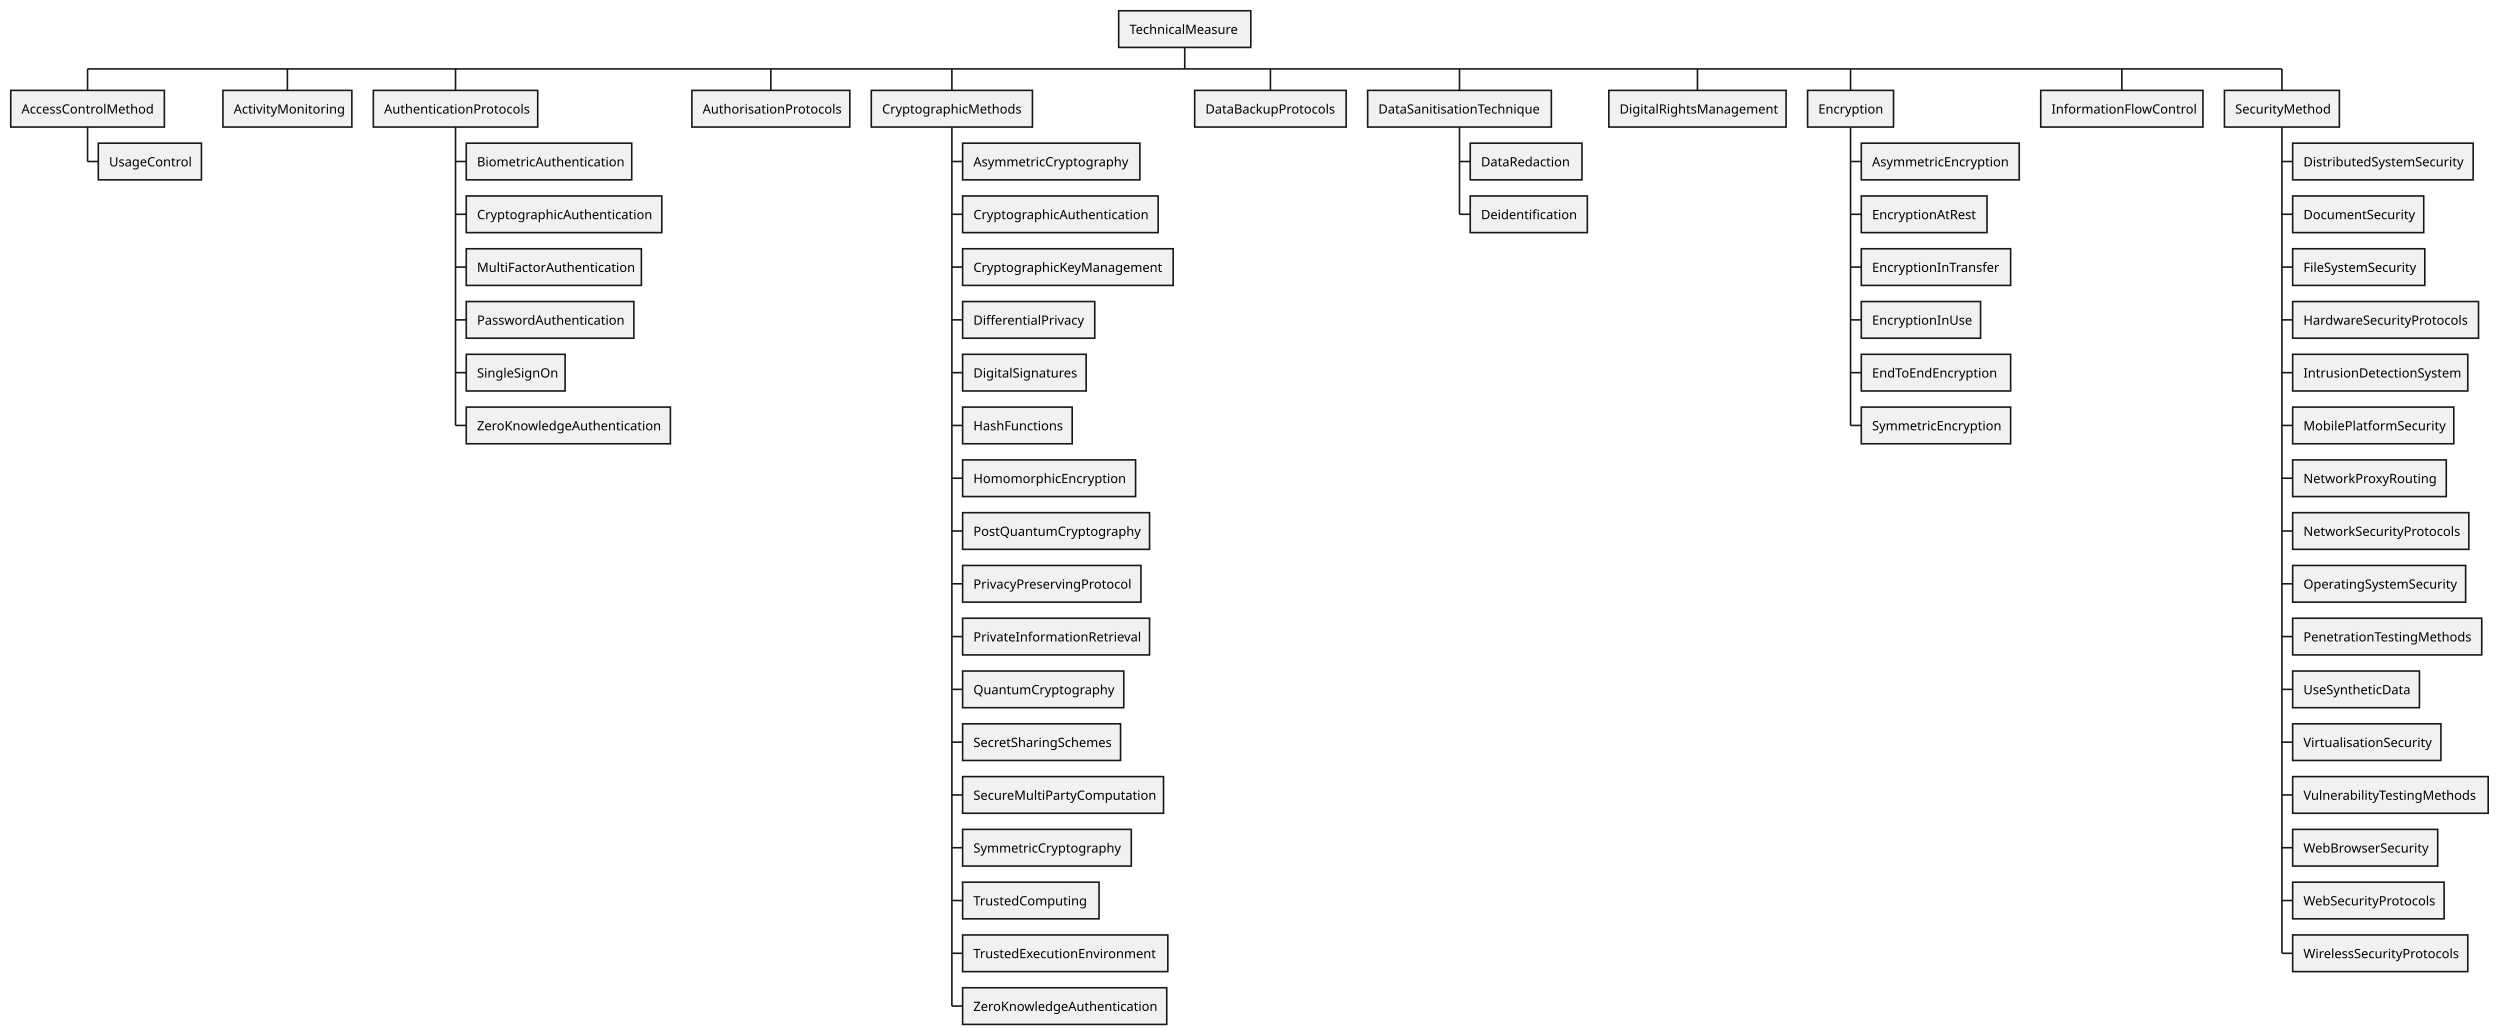
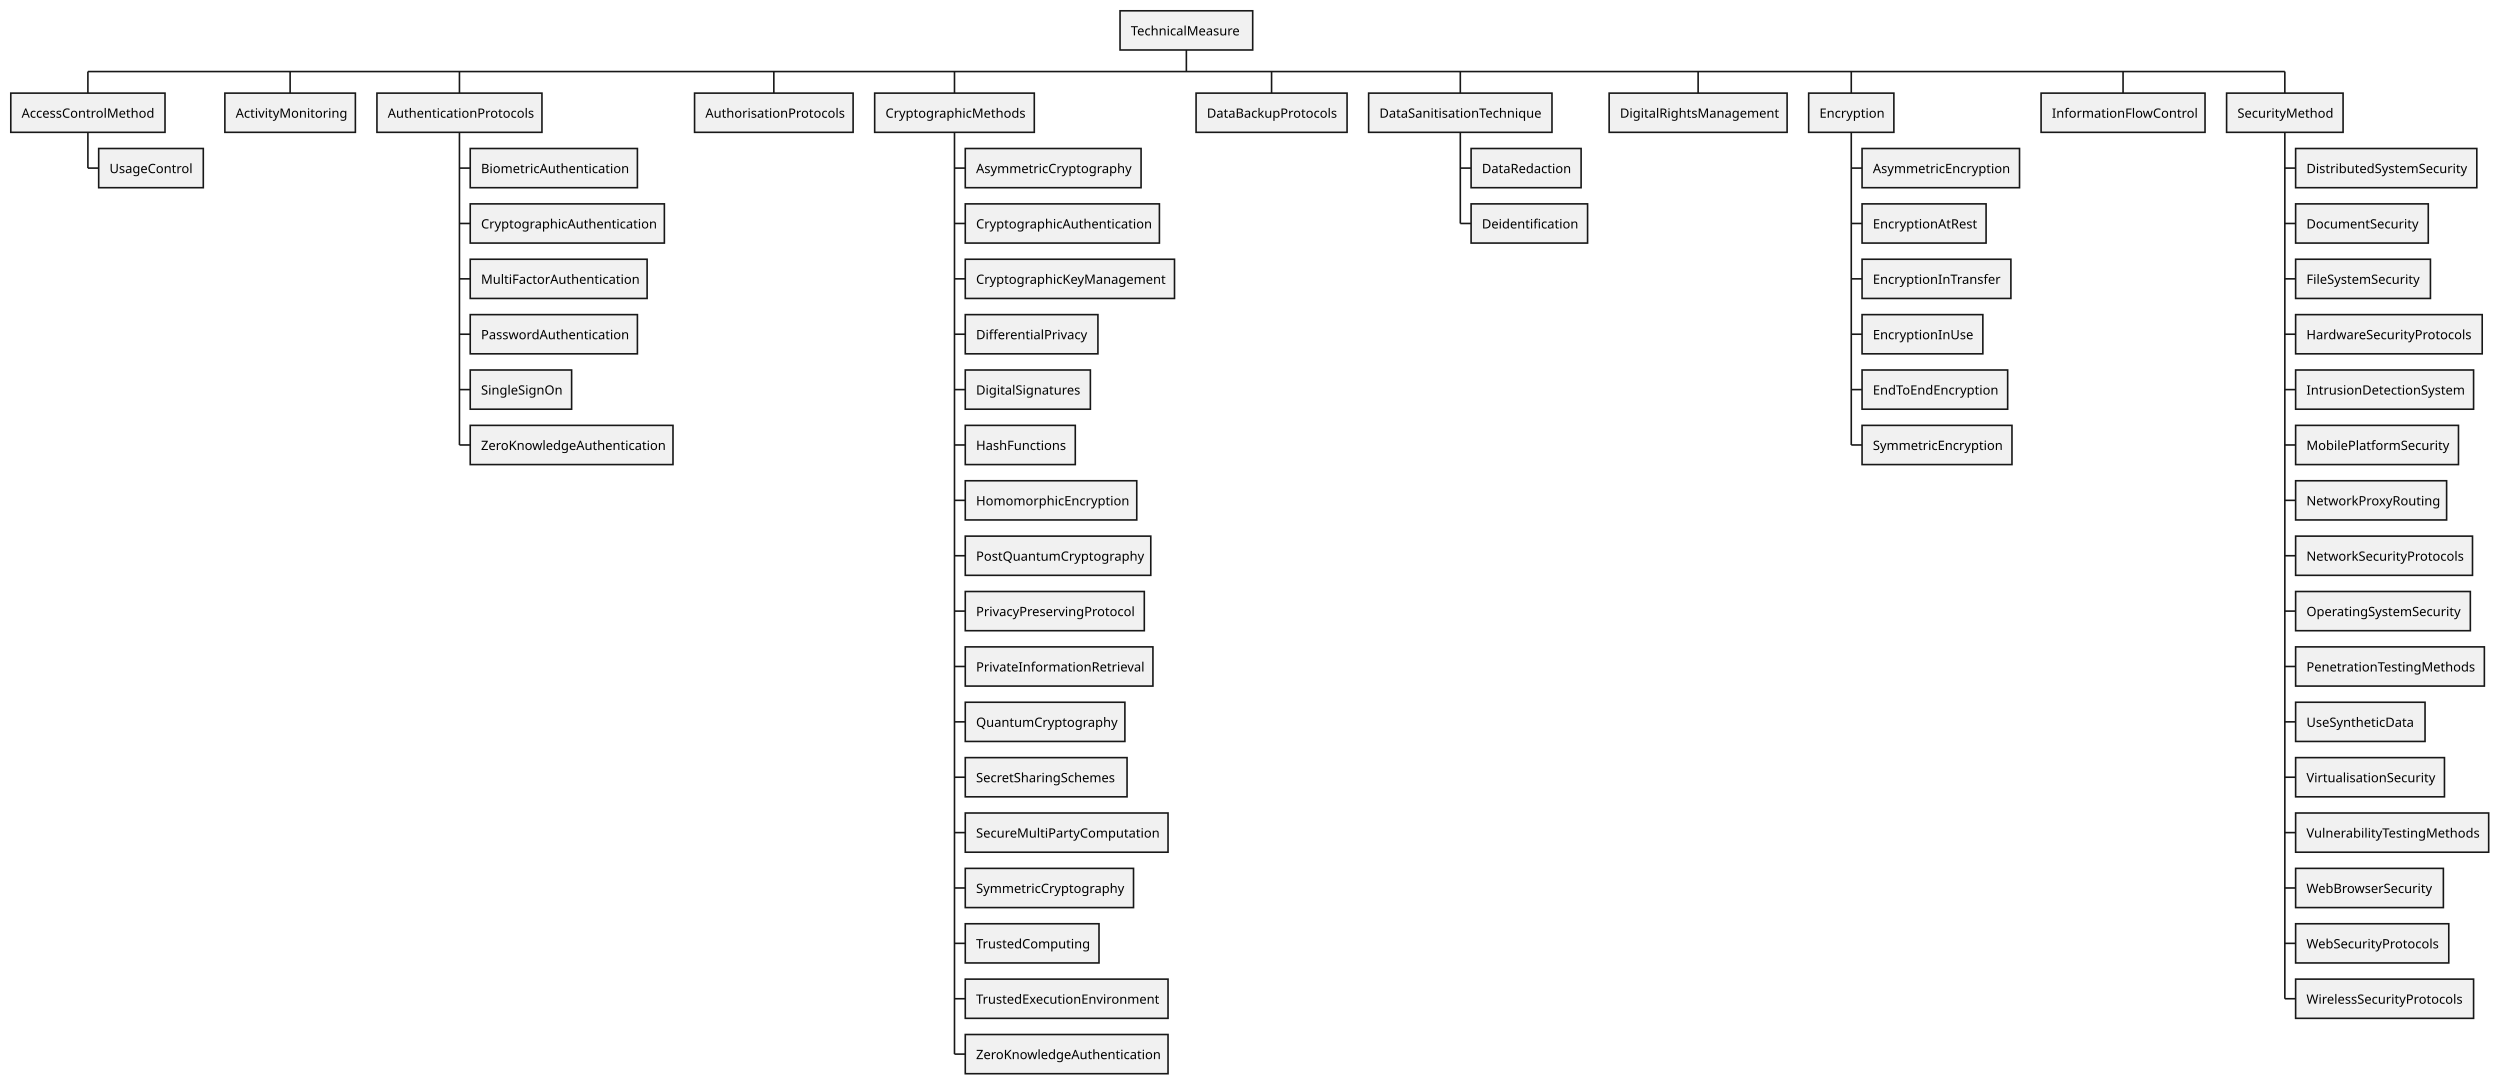
- <svg xmlns="http://www.w3.org/2000/svg" contentStyleType="text/css" height="964px" preserveAspectRatio="none" style="width:2327px;height:964px;background:#FFFFFF;" version="1.1" viewBox="0 0 2327 964" width="2327px" zoomAndPan="magnify">
+ <svg xmlns="http://www.w3.org/2000/svg" contentStyleType="text/css" height="1006px" preserveAspectRatio="none" style="width:2318px;height:1006px;background:#FFFFFF;" version="1.1" viewBox="0 0 2318 1006" width="2318px" zoomAndPan="magnify">
  <defs />
  <g>
-     <line style="stroke:#181818;stroke-width:1.5;" x1="81.5" x2="81.5" y1="64.133" y2="84.133" />
-     <rect fill="#F1F1F1" height="34.133" style="stroke:#181818;stroke-width:1.5;" width="143" x="10" y="84.133" />
-     <text fill="#000000" font-family="sans-serif" font-size="12" lengthAdjust="spacing" textLength="123" x="20" y="105.734">AccessControlMethod</text>
-     <line style="stroke:#181818;stroke-width:1.5;" x1="81.5" x2="91.5" y1="150.332" y2="150.332" />
-     <rect fill="#F1F1F1" height="34.133" style="stroke:#181818;stroke-width:1.5;" width="96" x="91.5" y="133.266" />
-     <text fill="#000000" font-family="sans-serif" font-size="12" lengthAdjust="spacing" textLength="76" x="101.5" y="154.867">UsageControl</text>
-     <line style="stroke:#181818;stroke-width:1.5;" x1="81.5" x2="81.5" y1="118.266" y2="150.332" />
-     <line style="stroke:#181818;stroke-width:1.5;" x1="267.5" x2="267.5" y1="64.133" y2="84.133" />
-     <rect fill="#F1F1F1" height="34.133" style="stroke:#181818;stroke-width:1.5;" width="120" x="207.5" y="84.133" />
-     <text fill="#000000" font-family="sans-serif" font-size="12" lengthAdjust="spacing" textLength="100" x="217.5" y="105.734">ActivityMonitoring</text>
-     <line style="stroke:#181818;stroke-width:1.5;" x1="424" x2="424" y1="64.133" y2="84.133" />
-     <rect fill="#F1F1F1" height="34.133" style="stroke:#181818;stroke-width:1.5;" width="153" x="347.5" y="84.133" />
-     <text fill="#000000" font-family="sans-serif" font-size="12" lengthAdjust="spacing" textLength="133" x="357.5" y="105.734">AuthenticationProtocols</text>
-     <line style="stroke:#181818;stroke-width:1.5;" x1="424" x2="434" y1="150.332" y2="150.332" />
-     <rect fill="#F1F1F1" height="34.133" style="stroke:#181818;stroke-width:1.5;" width="154" x="434" y="133.266" />
-     <text fill="#000000" font-family="sans-serif" font-size="12" lengthAdjust="spacing" textLength="134" x="444" y="154.867">BiometricAuthentication</text>
-     <line style="stroke:#181818;stroke-width:1.5;" x1="424" x2="434" y1="199.465" y2="199.465" />
-     <rect fill="#F1F1F1" height="34.133" style="stroke:#181818;stroke-width:1.5;" width="182" x="434" y="182.398" />
-     <text fill="#000000" font-family="sans-serif" font-size="12" lengthAdjust="spacing" textLength="162" x="444" y="204">CryptographicAuthentication</text>
-     <line style="stroke:#181818;stroke-width:1.5;" x1="424" x2="434" y1="248.598" y2="248.598" />
-     <rect fill="#F1F1F1" height="34.133" style="stroke:#181818;stroke-width:1.5;" width="163" x="434" y="231.531" />
-     <text fill="#000000" font-family="sans-serif" font-size="12" lengthAdjust="spacing" textLength="143" x="444" y="253.133">MultiFactorAuthentication</text>
-     <line style="stroke:#181818;stroke-width:1.5;" x1="424" x2="434" y1="297.731" y2="297.731" />
-     <rect fill="#F1F1F1" height="34.133" style="stroke:#181818;stroke-width:1.5;" width="156" x="434" y="280.664" />
-     <text fill="#000000" font-family="sans-serif" font-size="12" lengthAdjust="spacing" textLength="136" x="444" y="302.266">PasswordAuthentication</text>
-     <line style="stroke:#181818;stroke-width:1.5;" x1="424" x2="434" y1="346.863" y2="346.863" />
-     <rect fill="#F1F1F1" height="34.133" style="stroke:#181818;stroke-width:1.5;" width="92" x="434" y="329.797" />
-     <text fill="#000000" font-family="sans-serif" font-size="12" lengthAdjust="spacing" textLength="72" x="444" y="351.398">SingleSignOn</text>
-     <line style="stroke:#181818;stroke-width:1.5;" x1="424" x2="434" y1="395.996" y2="395.996" />
-     <rect fill="#F1F1F1" height="34.133" style="stroke:#181818;stroke-width:1.5;" width="190" x="434" y="378.93" />
-     <text fill="#000000" font-family="sans-serif" font-size="12" lengthAdjust="spacing" textLength="170" x="444" y="400.531">ZeroKnowledgeAuthentication</text>
-     <line style="stroke:#181818;stroke-width:1.5;" x1="424" x2="424" y1="118.266" y2="395.996" />
-     <line style="stroke:#181818;stroke-width:1.5;" x1="717.5" x2="717.5" y1="64.133" y2="84.133" />
-     <rect fill="#F1F1F1" height="34.133" style="stroke:#181818;stroke-width:1.5;" width="147" x="644" y="84.133" />
-     <text fill="#000000" font-family="sans-serif" font-size="12" lengthAdjust="spacing" textLength="127" x="654" y="105.734">AuthorisationProtocols</text>
-     <line style="stroke:#181818;stroke-width:1.5;" x1="886" x2="886" y1="64.133" y2="84.133" />
-     <rect fill="#F1F1F1" height="34.133" style="stroke:#181818;stroke-width:1.5;" width="150" x="811" y="84.133" />
-     <text fill="#000000" font-family="sans-serif" font-size="12" lengthAdjust="spacing" textLength="130" x="821" y="105.734">CryptographicMethods</text>
-     <line style="stroke:#181818;stroke-width:1.5;" x1="886" x2="896" y1="150.332" y2="150.332" />
-     <rect fill="#F1F1F1" height="34.133" style="stroke:#181818;stroke-width:1.5;" width="165" x="896" y="133.266" />
-     <text fill="#000000" font-family="sans-serif" font-size="12" lengthAdjust="spacing" textLength="145" x="906" y="154.867">AsymmetricCryptography</text>
-     <line style="stroke:#181818;stroke-width:1.5;" x1="886" x2="896" y1="199.465" y2="199.465" />
-     <rect fill="#F1F1F1" height="34.133" style="stroke:#181818;stroke-width:1.5;" width="182" x="896" y="182.398" />
-     <text fill="#000000" font-family="sans-serif" font-size="12" lengthAdjust="spacing" textLength="162" x="906" y="204">CryptographicAuthentication</text>
-     <line style="stroke:#181818;stroke-width:1.5;" x1="886" x2="896" y1="248.598" y2="248.598" />
-     <rect fill="#F1F1F1" height="34.133" style="stroke:#181818;stroke-width:1.5;" width="196" x="896" y="231.531" />
-     <text fill="#000000" font-family="sans-serif" font-size="12" lengthAdjust="spacing" textLength="176" x="906" y="253.133">CryptographicKeyManagement</text>
-     <line style="stroke:#181818;stroke-width:1.5;" x1="886" x2="896" y1="297.731" y2="297.731" />
-     <rect fill="#F1F1F1" height="34.133" style="stroke:#181818;stroke-width:1.5;" width="123" x="896" y="280.664" />
-     <text fill="#000000" font-family="sans-serif" font-size="12" lengthAdjust="spacing" textLength="103" x="906" y="302.266">DifferentialPrivacy</text>
-     <line style="stroke:#181818;stroke-width:1.5;" x1="886" x2="896" y1="346.863" y2="346.863" />
-     <rect fill="#F1F1F1" height="34.133" style="stroke:#181818;stroke-width:1.5;" width="115" x="896" y="329.797" />
-     <text fill="#000000" font-family="sans-serif" font-size="12" lengthAdjust="spacing" textLength="95" x="906" y="351.398">DigitalSignatures</text>
-     <line style="stroke:#181818;stroke-width:1.5;" x1="886" x2="896" y1="395.996" y2="395.996" />
-     <rect fill="#F1F1F1" height="34.133" style="stroke:#181818;stroke-width:1.5;" width="102" x="896" y="378.93" />
-     <text fill="#000000" font-family="sans-serif" font-size="12" lengthAdjust="spacing" textLength="82" x="906" y="400.531">HashFunctions</text>
-     <line style="stroke:#181818;stroke-width:1.5;" x1="886" x2="896" y1="445.129" y2="445.129" />
-     <rect fill="#F1F1F1" height="34.133" style="stroke:#181818;stroke-width:1.5;" width="161" x="896" y="428.062" />
-     <text fill="#000000" font-family="sans-serif" font-size="12" lengthAdjust="spacing" textLength="141" x="906" y="449.664">HomomorphicEncryption</text>
-     <line style="stroke:#181818;stroke-width:1.5;" x1="886" x2="896" y1="494.262" y2="494.262" />
-     <rect fill="#F1F1F1" height="34.133" style="stroke:#181818;stroke-width:1.5;" width="174" x="896" y="477.195" />
-     <text fill="#000000" font-family="sans-serif" font-size="12" lengthAdjust="spacing" textLength="154" x="906" y="498.797">PostQuantumCryptography</text>
-     <line style="stroke:#181818;stroke-width:1.5;" x1="886" x2="896" y1="543.394" y2="543.394" />
-     <rect fill="#F1F1F1" height="34.133" style="stroke:#181818;stroke-width:1.5;" width="166" x="896" y="526.328" />
-     <text fill="#000000" font-family="sans-serif" font-size="12" lengthAdjust="spacing" textLength="146" x="906" y="547.93">PrivacyPreservingProtocol</text>
-     <line style="stroke:#181818;stroke-width:1.5;" x1="886" x2="896" y1="592.527" y2="592.527" />
-     <rect fill="#F1F1F1" height="34.133" style="stroke:#181818;stroke-width:1.5;" width="174" x="896" y="575.461" />
-     <text fill="#000000" font-family="sans-serif" font-size="12" lengthAdjust="spacing" textLength="154" x="906" y="597.062">PrivateInformationRetrieval</text>
-     <line style="stroke:#181818;stroke-width:1.5;" x1="886" x2="896" y1="641.66" y2="641.66" />
-     <rect fill="#F1F1F1" height="34.133" style="stroke:#181818;stroke-width:1.5;" width="150" x="896" y="624.594" />
-     <text fill="#000000" font-family="sans-serif" font-size="12" lengthAdjust="spacing" textLength="130" x="906" y="646.195">QuantumCryptography</text>
-     <line style="stroke:#181818;stroke-width:1.5;" x1="886" x2="896" y1="690.793" y2="690.793" />
-     <rect fill="#F1F1F1" height="34.133" style="stroke:#181818;stroke-width:1.5;" width="147" x="896" y="673.727" />
-     <text fill="#000000" font-family="sans-serif" font-size="12" lengthAdjust="spacing" textLength="127" x="906" y="695.328">SecretSharingSchemes</text>
-     <line style="stroke:#181818;stroke-width:1.5;" x1="886" x2="896" y1="739.926" y2="739.926" />
-     <rect fill="#F1F1F1" height="34.133" style="stroke:#181818;stroke-width:1.5;" width="187" x="896" y="722.859" />
-     <text fill="#000000" font-family="sans-serif" font-size="12" lengthAdjust="spacing" textLength="167" x="906" y="744.461">SecureMultiPartyComputation</text>
-     <line style="stroke:#181818;stroke-width:1.5;" x1="886" x2="896" y1="789.059" y2="789.059" />
-     <rect fill="#F1F1F1" height="34.133" style="stroke:#181818;stroke-width:1.5;" width="157" x="896" y="771.992" />
-     <text fill="#000000" font-family="sans-serif" font-size="12" lengthAdjust="spacing" textLength="137" x="906" y="793.594">SymmetricCryptography</text>
-     <line style="stroke:#181818;stroke-width:1.5;" x1="886" x2="896" y1="838.191" y2="838.191" />
-     <rect fill="#F1F1F1" height="34.133" style="stroke:#181818;stroke-width:1.5;" width="127" x="896" y="821.125" />
-     <text fill="#000000" font-family="sans-serif" font-size="12" lengthAdjust="spacing" textLength="107" x="906" y="842.727">TrustedComputing</text>
-     <line style="stroke:#181818;stroke-width:1.5;" x1="886" x2="896" y1="887.324" y2="887.324" />
-     <rect fill="#F1F1F1" height="34.133" style="stroke:#181818;stroke-width:1.5;" width="191" x="896" y="870.258" />
-     <text fill="#000000" font-family="sans-serif" font-size="12" lengthAdjust="spacing" textLength="171" x="906" y="891.859">TrustedExecutionEnvironment</text>
-     <line style="stroke:#181818;stroke-width:1.5;" x1="886" x2="896" y1="936.457" y2="936.457" />
-     <rect fill="#F1F1F1" height="34.133" style="stroke:#181818;stroke-width:1.5;" width="190" x="896" y="919.391" />
-     <text fill="#000000" font-family="sans-serif" font-size="12" lengthAdjust="spacing" textLength="170" x="906" y="940.992">ZeroKnowledgeAuthentication</text>
-     <line style="stroke:#181818;stroke-width:1.5;" x1="886" x2="886" y1="118.266" y2="936.457" />
-     <line style="stroke:#181818;stroke-width:1.5;" x1="1182.5" x2="1182.5" y1="64.133" y2="84.133" />
-     <rect fill="#F1F1F1" height="34.133" style="stroke:#181818;stroke-width:1.5;" width="141" x="1112" y="84.133" />
-     <text fill="#000000" font-family="sans-serif" font-size="12" lengthAdjust="spacing" textLength="121" x="1122" y="105.734">DataBackupProtocols</text>
-     <line style="stroke:#181818;stroke-width:1.5;" x1="1358.5" x2="1358.5" y1="64.133" y2="84.133" />
-     <rect fill="#F1F1F1" height="34.133" style="stroke:#181818;stroke-width:1.5;" width="171" x="1273" y="84.133" />
-     <text fill="#000000" font-family="sans-serif" font-size="12" lengthAdjust="spacing" textLength="151" x="1283" y="105.734">DataSanitisationTechnique</text>
-     <line style="stroke:#181818;stroke-width:1.5;" x1="1358.5" x2="1368.5" y1="150.332" y2="150.332" />
-     <rect fill="#F1F1F1" height="34.133" style="stroke:#181818;stroke-width:1.5;" width="104" x="1368.5" y="133.266" />
-     <text fill="#000000" font-family="sans-serif" font-size="12" lengthAdjust="spacing" textLength="84" x="1378.5" y="154.867">DataRedaction</text>
-     <line style="stroke:#181818;stroke-width:1.5;" x1="1358.5" x2="1368.5" y1="199.465" y2="199.465" />
-     <rect fill="#F1F1F1" height="34.133" style="stroke:#181818;stroke-width:1.5;" width="109" x="1368.5" y="182.398" />
-     <text fill="#000000" font-family="sans-serif" font-size="12" lengthAdjust="spacing" textLength="89" x="1378.5" y="204">Deidentification</text>
-     <line style="stroke:#181818;stroke-width:1.5;" x1="1358.5" x2="1358.5" y1="118.266" y2="199.465" />
-     <line style="stroke:#181818;stroke-width:1.5;" x1="1580" x2="1580" y1="64.133" y2="84.133" />
-     <rect fill="#F1F1F1" height="34.133" style="stroke:#181818;stroke-width:1.5;" width="165" x="1497.5" y="84.133" />
-     <text fill="#000000" font-family="sans-serif" font-size="12" lengthAdjust="spacing" textLength="145" x="1507.5" y="105.734">DigitalRightsManagement</text>
-     <line style="stroke:#181818;stroke-width:1.5;" x1="1722.5" x2="1722.5" y1="64.133" y2="84.133" />
-     <rect fill="#F1F1F1" height="34.133" style="stroke:#181818;stroke-width:1.5;" width="80" x="1682.5" y="84.133" />
-     <text fill="#000000" font-family="sans-serif" font-size="12" lengthAdjust="spacing" textLength="60" x="1692.5" y="105.734">Encryption</text>
-     <line style="stroke:#181818;stroke-width:1.5;" x1="1722.5" x2="1732.5" y1="150.332" y2="150.332" />
-     <rect fill="#F1F1F1" height="34.133" style="stroke:#181818;stroke-width:1.5;" width="147" x="1732.5" y="133.266" />
-     <text fill="#000000" font-family="sans-serif" font-size="12" lengthAdjust="spacing" textLength="127" x="1742.5" y="154.867">AsymmetricEncryption</text>
-     <line style="stroke:#181818;stroke-width:1.5;" x1="1722.5" x2="1732.5" y1="199.465" y2="199.465" />
-     <rect fill="#F1F1F1" height="34.133" style="stroke:#181818;stroke-width:1.5;" width="117" x="1732.5" y="182.398" />
-     <text fill="#000000" font-family="sans-serif" font-size="12" lengthAdjust="spacing" textLength="97" x="1742.5" y="204">EncryptionAtRest</text>
-     <line style="stroke:#181818;stroke-width:1.5;" x1="1722.5" x2="1732.5" y1="248.598" y2="248.598" />
-     <rect fill="#F1F1F1" height="34.133" style="stroke:#181818;stroke-width:1.5;" width="139" x="1732.5" y="231.531" />
-     <text fill="#000000" font-family="sans-serif" font-size="12" lengthAdjust="spacing" textLength="119" x="1742.5" y="253.133">EncryptionInTransfer</text>
-     <line style="stroke:#181818;stroke-width:1.5;" x1="1722.5" x2="1732.5" y1="297.731" y2="297.731" />
-     <rect fill="#F1F1F1" height="34.133" style="stroke:#181818;stroke-width:1.5;" width="111" x="1732.5" y="280.664" />
-     <text fill="#000000" font-family="sans-serif" font-size="12" lengthAdjust="spacing" textLength="91" x="1742.5" y="302.266">EncryptionInUse</text>
-     <line style="stroke:#181818;stroke-width:1.5;" x1="1722.5" x2="1732.5" y1="346.863" y2="346.863" />
-     <rect fill="#F1F1F1" height="34.133" style="stroke:#181818;stroke-width:1.5;" width="139" x="1732.5" y="329.797" />
-     <text fill="#000000" font-family="sans-serif" font-size="12" lengthAdjust="spacing" textLength="119" x="1742.5" y="351.398">EndToEndEncryption</text>
-     <line style="stroke:#181818;stroke-width:1.5;" x1="1722.5" x2="1732.5" y1="395.996" y2="395.996" />
-     <rect fill="#F1F1F1" height="34.133" style="stroke:#181818;stroke-width:1.5;" width="139" x="1732.5" y="378.93" />
-     <text fill="#000000" font-family="sans-serif" font-size="12" lengthAdjust="spacing" textLength="119" x="1742.5" y="400.531">SymmetricEncryption</text>
-     <line style="stroke:#181818;stroke-width:1.5;" x1="1722.5" x2="1722.5" y1="118.266" y2="395.996" />
-     <line style="stroke:#181818;stroke-width:1.5;" x1="1975" x2="1975" y1="64.133" y2="84.133" />
-     <rect fill="#F1F1F1" height="34.133" style="stroke:#181818;stroke-width:1.5;" width="151" x="1899.5" y="84.133" />
-     <text fill="#000000" font-family="sans-serif" font-size="12" lengthAdjust="spacing" textLength="131" x="1909.5" y="105.734">InformationFlowControl</text>
-     <line style="stroke:#181818;stroke-width:1.5;" x1="2124" x2="2124" y1="64.133" y2="84.133" />
-     <rect fill="#F1F1F1" height="34.133" style="stroke:#181818;stroke-width:1.5;" width="107" x="2070.5" y="84.133" />
-     <text fill="#000000" font-family="sans-serif" font-size="12" lengthAdjust="spacing" textLength="87" x="2080.5" y="105.734">SecurityMethod</text>
-     <line style="stroke:#181818;stroke-width:1.5;" x1="2124" x2="2134" y1="150.332" y2="150.332" />
-     <rect fill="#F1F1F1" height="34.133" style="stroke:#181818;stroke-width:1.5;" width="168" x="2134" y="133.266" />
-     <text fill="#000000" font-family="sans-serif" font-size="12" lengthAdjust="spacing" textLength="148" x="2144" y="154.867">DistributedSystemSecurity</text>
-     <line style="stroke:#181818;stroke-width:1.5;" x1="2124" x2="2134" y1="199.465" y2="199.465" />
-     <rect fill="#F1F1F1" height="34.133" style="stroke:#181818;stroke-width:1.5;" width="122" x="2134" y="182.398" />
-     <text fill="#000000" font-family="sans-serif" font-size="12" lengthAdjust="spacing" textLength="102" x="2144" y="204">DocumentSecurity</text>
-     <line style="stroke:#181818;stroke-width:1.5;" x1="2124" x2="2134" y1="248.598" y2="248.598" />
-     <rect fill="#F1F1F1" height="34.133" style="stroke:#181818;stroke-width:1.5;" width="123" x="2134" y="231.531" />
-     <text fill="#000000" font-family="sans-serif" font-size="12" lengthAdjust="spacing" textLength="103" x="2144" y="253.133">FileSystemSecurity</text>
-     <line style="stroke:#181818;stroke-width:1.5;" x1="2124" x2="2134" y1="297.731" y2="297.731" />
-     <rect fill="#F1F1F1" height="34.133" style="stroke:#181818;stroke-width:1.5;" width="173" x="2134" y="280.664" />
-     <text fill="#000000" font-family="sans-serif" font-size="12" lengthAdjust="spacing" textLength="153" x="2144" y="302.266">HardwareSecurityProtocols</text>
-     <line style="stroke:#181818;stroke-width:1.5;" x1="2124" x2="2134" y1="346.863" y2="346.863" />
-     <rect fill="#F1F1F1" height="34.133" style="stroke:#181818;stroke-width:1.5;" width="163" x="2134" y="329.797" />
-     <text fill="#000000" font-family="sans-serif" font-size="12" lengthAdjust="spacing" textLength="143" x="2144" y="351.398">IntrusionDetectionSystem</text>
-     <line style="stroke:#181818;stroke-width:1.5;" x1="2124" x2="2134" y1="395.996" y2="395.996" />
-     <rect fill="#F1F1F1" height="34.133" style="stroke:#181818;stroke-width:1.5;" width="150" x="2134" y="378.93" />
-     <text fill="#000000" font-family="sans-serif" font-size="12" lengthAdjust="spacing" textLength="130" x="2144" y="400.531">MobilePlatformSecurity</text>
-     <line style="stroke:#181818;stroke-width:1.5;" x1="2124" x2="2134" y1="445.129" y2="445.129" />
-     <rect fill="#F1F1F1" height="34.133" style="stroke:#181818;stroke-width:1.5;" width="143" x="2134" y="428.062" />
-     <text fill="#000000" font-family="sans-serif" font-size="12" lengthAdjust="spacing" textLength="123" x="2144" y="449.664">NetworkProxyRouting</text>
-     <line style="stroke:#181818;stroke-width:1.5;" x1="2124" x2="2134" y1="494.262" y2="494.262" />
-     <rect fill="#F1F1F1" height="34.133" style="stroke:#181818;stroke-width:1.5;" width="164" x="2134" y="477.195" />
-     <text fill="#000000" font-family="sans-serif" font-size="12" lengthAdjust="spacing" textLength="144" x="2144" y="498.797">NetworkSecurityProtocols</text>
-     <line style="stroke:#181818;stroke-width:1.5;" x1="2124" x2="2134" y1="543.394" y2="543.394" />
-     <rect fill="#F1F1F1" height="34.133" style="stroke:#181818;stroke-width:1.5;" width="161" x="2134" y="526.328" />
-     <text fill="#000000" font-family="sans-serif" font-size="12" lengthAdjust="spacing" textLength="141" x="2144" y="547.93">OperatingSystemSecurity</text>
-     <line style="stroke:#181818;stroke-width:1.5;" x1="2124" x2="2134" y1="592.527" y2="592.527" />
-     <rect fill="#F1F1F1" height="34.133" style="stroke:#181818;stroke-width:1.5;" width="176" x="2134" y="575.461" />
-     <text fill="#000000" font-family="sans-serif" font-size="12" lengthAdjust="spacing" textLength="156" x="2144" y="597.062">PenetrationTestingMethods</text>
-     <line style="stroke:#181818;stroke-width:1.5;" x1="2124" x2="2134" y1="641.66" y2="641.66" />
-     <rect fill="#F1F1F1" height="34.133" style="stroke:#181818;stroke-width:1.5;" width="118" x="2134" y="624.594" />
-     <text fill="#000000" font-family="sans-serif" font-size="12" lengthAdjust="spacing" textLength="98" x="2144" y="646.195">UseSyntheticData</text>
-     <line style="stroke:#181818;stroke-width:1.5;" x1="2124" x2="2134" y1="690.793" y2="690.793" />
-     <rect fill="#F1F1F1" height="34.133" style="stroke:#181818;stroke-width:1.5;" width="138" x="2134" y="673.727" />
-     <text fill="#000000" font-family="sans-serif" font-size="12" lengthAdjust="spacing" textLength="118" x="2144" y="695.328">VirtualisationSecurity</text>
-     <line style="stroke:#181818;stroke-width:1.5;" x1="2124" x2="2134" y1="739.926" y2="739.926" />
-     <rect fill="#F1F1F1" height="34.133" style="stroke:#181818;stroke-width:1.5;" width="182" x="2134" y="722.859" />
-     <text fill="#000000" font-family="sans-serif" font-size="12" lengthAdjust="spacing" textLength="162" x="2144" y="744.461">VulnerabilityTestingMethods</text>
-     <line style="stroke:#181818;stroke-width:1.5;" x1="2124" x2="2134" y1="789.059" y2="789.059" />
-     <rect fill="#F1F1F1" height="34.133" style="stroke:#181818;stroke-width:1.5;" width="135" x="2134" y="771.992" />
-     <text fill="#000000" font-family="sans-serif" font-size="12" lengthAdjust="spacing" textLength="115" x="2144" y="793.594">WebBrowserSecurity</text>
-     <line style="stroke:#181818;stroke-width:1.5;" x1="2124" x2="2134" y1="838.191" y2="838.191" />
-     <rect fill="#F1F1F1" height="34.133" style="stroke:#181818;stroke-width:1.5;" width="141" x="2134" y="821.125" />
-     <text fill="#000000" font-family="sans-serif" font-size="12" lengthAdjust="spacing" textLength="121" x="2144" y="842.727">WebSecurityProtocols</text>
-     <line style="stroke:#181818;stroke-width:1.5;" x1="2124" x2="2134" y1="887.324" y2="887.324" />
-     <rect fill="#F1F1F1" height="34.133" style="stroke:#181818;stroke-width:1.5;" width="163" x="2134" y="870.258" />
-     <text fill="#000000" font-family="sans-serif" font-size="12" lengthAdjust="spacing" textLength="143" x="2144" y="891.859">WirelessSecurityProtocols</text>
-     <line style="stroke:#181818;stroke-width:1.5;" x1="2124" x2="2124" y1="118.266" y2="887.324" />
-     <line style="stroke:#181818;stroke-width:1.5;" x1="81.5" x2="2124" y1="64.133" y2="64.133" />
-     <rect fill="#F1F1F1" height="34.133" style="stroke:#181818;stroke-width:1.5;" width="123" x="1041.25" y="10" />
-     <text fill="#000000" font-family="sans-serif" font-size="12" lengthAdjust="spacing" textLength="103" x="1051.25" y="31.602">TechnicalMeasure</text>
-     <line style="stroke:#181818;stroke-width:1.5;" x1="1102.75" x2="1102.75" y1="44.133" y2="64.133" />
+     <line style="stroke:#181818;stroke-width:1.5;" x1="81.5" x2="81.5" y1="66.344" y2="86.344" />
+     <rect fill="#F1F1F1" height="36.344" style="stroke:#181818;stroke-width:1.5;" width="143" x="10" y="86.344" />
+     <text fill="#000000" font-family="sans-serif" font-size="12" lengthAdjust="spacing" textLength="123" x="20" y="109.172">AccessControlMethod</text>
+     <line style="stroke:#181818;stroke-width:1.5;" x1="81.5" x2="91.5" y1="155.86" y2="155.86" />
+     <rect fill="#F1F1F1" height="36.344" style="stroke:#181818;stroke-width:1.5;" width="97" x="91.5" y="137.688" />
+     <text fill="#000000" font-family="sans-serif" font-size="12" lengthAdjust="spacing" textLength="77" x="101.5" y="160.516">UsageControl</text>
+     <line style="stroke:#181818;stroke-width:1.5;" x1="81.5" x2="81.5" y1="122.688" y2="155.86" />
+     <line style="stroke:#181818;stroke-width:1.5;" x1="269" x2="269" y1="66.344" y2="86.344" />
+     <rect fill="#F1F1F1" height="36.344" style="stroke:#181818;stroke-width:1.5;" width="121" x="208.5" y="86.344" />
+     <text fill="#000000" font-family="sans-serif" font-size="12" lengthAdjust="spacing" textLength="101" x="218.5" y="109.172">ActivityMonitoring</text>
+     <line style="stroke:#181818;stroke-width:1.5;" x1="426" x2="426" y1="66.344" y2="86.344" />
+     <rect fill="#F1F1F1" height="36.344" style="stroke:#181818;stroke-width:1.5;" width="153" x="349.5" y="86.344" />
+     <text fill="#000000" font-family="sans-serif" font-size="12" lengthAdjust="spacing" textLength="133" x="359.5" y="109.172">AuthenticationProtocols</text>
+     <line style="stroke:#181818;stroke-width:1.5;" x1="426" x2="436" y1="155.86" y2="155.86" />
+     <rect fill="#F1F1F1" height="36.344" style="stroke:#181818;stroke-width:1.5;" width="155" x="436" y="137.688" />
+     <text fill="#000000" font-family="sans-serif" font-size="12" lengthAdjust="spacing" textLength="135" x="446" y="160.516">BiometricAuthentication</text>
+     <line style="stroke:#181818;stroke-width:1.5;" x1="426" x2="436" y1="207.204" y2="207.204" />
+     <rect fill="#F1F1F1" height="36.344" style="stroke:#181818;stroke-width:1.5;" width="180" x="436" y="189.032" />
+     <text fill="#000000" font-family="sans-serif" font-size="12" lengthAdjust="spacing" textLength="160" x="446" y="211.86">CryptographicAuthentication</text>
+     <line style="stroke:#181818;stroke-width:1.5;" x1="426" x2="436" y1="258.548" y2="258.548" />
+     <rect fill="#F1F1F1" height="36.344" style="stroke:#181818;stroke-width:1.5;" width="164" x="436" y="240.376" />
+     <text fill="#000000" font-family="sans-serif" font-size="12" lengthAdjust="spacing" textLength="144" x="446" y="263.204">MultiFactorAuthentication</text>
+     <line style="stroke:#181818;stroke-width:1.5;" x1="426" x2="436" y1="309.893" y2="309.893" />
+     <rect fill="#F1F1F1" height="36.344" style="stroke:#181818;stroke-width:1.5;" width="155" x="436" y="291.721" />
+     <text fill="#000000" font-family="sans-serif" font-size="12" lengthAdjust="spacing" textLength="135" x="446" y="314.549">PasswordAuthentication</text>
+     <line style="stroke:#181818;stroke-width:1.5;" x1="426" x2="436" y1="361.237" y2="361.237" />
+     <rect fill="#F1F1F1" height="36.344" style="stroke:#181818;stroke-width:1.5;" width="94" x="436" y="343.065" />
+     <text fill="#000000" font-family="sans-serif" font-size="12" lengthAdjust="spacing" textLength="74" x="446" y="365.893">SingleSignOn</text>
+     <line style="stroke:#181818;stroke-width:1.5;" x1="426" x2="436" y1="412.581" y2="412.581" />
+     <rect fill="#F1F1F1" height="36.344" style="stroke:#181818;stroke-width:1.5;" width="188" x="436" y="394.409" />
+     <text fill="#000000" font-family="sans-serif" font-size="12" lengthAdjust="spacing" textLength="168" x="446" y="417.237">ZeroKnowledgeAuthentication</text>
+     <line style="stroke:#181818;stroke-width:1.5;" x1="426" x2="426" y1="122.688" y2="412.581" />
+     <line style="stroke:#181818;stroke-width:1.5;" x1="717.5" x2="717.5" y1="66.344" y2="86.344" />
+     <rect fill="#F1F1F1" height="36.344" style="stroke:#181818;stroke-width:1.5;" width="147" x="644" y="86.344" />
+     <text fill="#000000" font-family="sans-serif" font-size="12" lengthAdjust="spacing" textLength="127" x="654" y="109.172">AuthorisationProtocols</text>
+     <line style="stroke:#181818;stroke-width:1.5;" x1="885" x2="885" y1="66.344" y2="86.344" />
+     <rect fill="#F1F1F1" height="36.344" style="stroke:#181818;stroke-width:1.5;" width="148" x="811" y="86.344" />
+     <text fill="#000000" font-family="sans-serif" font-size="12" lengthAdjust="spacing" textLength="128" x="821" y="109.172">CryptographicMethods</text>
+     <line style="stroke:#181818;stroke-width:1.5;" x1="885" x2="895" y1="155.86" y2="155.86" />
+     <rect fill="#F1F1F1" height="36.344" style="stroke:#181818;stroke-width:1.5;" width="163" x="895" y="137.688" />
+     <text fill="#000000" font-family="sans-serif" font-size="12" lengthAdjust="spacing" textLength="143" x="905" y="160.516">AsymmetricCryptography</text>
+     <line style="stroke:#181818;stroke-width:1.5;" x1="885" x2="895" y1="207.204" y2="207.204" />
+     <rect fill="#F1F1F1" height="36.344" style="stroke:#181818;stroke-width:1.5;" width="180" x="895" y="189.032" />
+     <text fill="#000000" font-family="sans-serif" font-size="12" lengthAdjust="spacing" textLength="160" x="905" y="211.86">CryptographicAuthentication</text>
+     <line style="stroke:#181818;stroke-width:1.5;" x1="885" x2="895" y1="258.548" y2="258.548" />
+     <rect fill="#F1F1F1" height="36.344" style="stroke:#181818;stroke-width:1.5;" width="194" x="895" y="240.376" />
+     <text fill="#000000" font-family="sans-serif" font-size="12" lengthAdjust="spacing" textLength="174" x="905" y="263.204">CryptographicKeyManagement</text>
+     <line style="stroke:#181818;stroke-width:1.5;" x1="885" x2="895" y1="309.893" y2="309.893" />
+     <rect fill="#F1F1F1" height="36.344" style="stroke:#181818;stroke-width:1.5;" width="123" x="895" y="291.721" />
+     <text fill="#000000" font-family="sans-serif" font-size="12" lengthAdjust="spacing" textLength="103" x="905" y="314.549">DifferentialPrivacy</text>
+     <line style="stroke:#181818;stroke-width:1.5;" x1="885" x2="895" y1="361.237" y2="361.237" />
+     <rect fill="#F1F1F1" height="36.344" style="stroke:#181818;stroke-width:1.5;" width="116" x="895" y="343.065" />
+     <text fill="#000000" font-family="sans-serif" font-size="12" lengthAdjust="spacing" textLength="96" x="905" y="365.893">DigitalSignatures</text>
+     <line style="stroke:#181818;stroke-width:1.5;" x1="885" x2="895" y1="412.581" y2="412.581" />
+     <rect fill="#F1F1F1" height="36.344" style="stroke:#181818;stroke-width:1.5;" width="102" x="895" y="394.409" />
+     <text fill="#000000" font-family="sans-serif" font-size="12" lengthAdjust="spacing" textLength="82" x="905" y="417.237">HashFunctions</text>
+     <line style="stroke:#181818;stroke-width:1.5;" x1="885" x2="895" y1="463.925" y2="463.925" />
+     <rect fill="#F1F1F1" height="36.344" style="stroke:#181818;stroke-width:1.5;" width="159" x="895" y="445.753" />
+     <text fill="#000000" font-family="sans-serif" font-size="12" lengthAdjust="spacing" textLength="139" x="905" y="468.581">HomomorphicEncryption</text>
+     <line style="stroke:#181818;stroke-width:1.5;" x1="885" x2="895" y1="515.269" y2="515.269" />
+     <rect fill="#F1F1F1" height="36.344" style="stroke:#181818;stroke-width:1.5;" width="172" x="895" y="497.097" />
+     <text fill="#000000" font-family="sans-serif" font-size="12" lengthAdjust="spacing" textLength="152" x="905" y="519.925">PostQuantumCryptography</text>
+     <line style="stroke:#181818;stroke-width:1.5;" x1="885" x2="895" y1="566.613" y2="566.613" />
+     <rect fill="#F1F1F1" height="36.344" style="stroke:#181818;stroke-width:1.5;" width="166" x="895" y="548.441" />
+     <text fill="#000000" font-family="sans-serif" font-size="12" lengthAdjust="spacing" textLength="146" x="905" y="571.269">PrivacyPreservingProtocol</text>
+     <line style="stroke:#181818;stroke-width:1.5;" x1="885" x2="895" y1="617.957" y2="617.957" />
+     <rect fill="#F1F1F1" height="36.344" style="stroke:#181818;stroke-width:1.5;" width="174" x="895" y="599.785" />
+     <text fill="#000000" font-family="sans-serif" font-size="12" lengthAdjust="spacing" textLength="154" x="905" y="622.613">PrivateInformationRetrieval</text>
+     <line style="stroke:#181818;stroke-width:1.5;" x1="885" x2="895" y1="669.301" y2="669.301" />
+     <rect fill="#F1F1F1" height="36.344" style="stroke:#181818;stroke-width:1.5;" width="148" x="895" y="651.129" />
+     <text fill="#000000" font-family="sans-serif" font-size="12" lengthAdjust="spacing" textLength="128" x="905" y="673.957">QuantumCryptography</text>
+     <line style="stroke:#181818;stroke-width:1.5;" x1="885" x2="895" y1="720.645" y2="720.645" />
+     <rect fill="#F1F1F1" height="36.344" style="stroke:#181818;stroke-width:1.5;" width="150" x="895" y="702.473" />
+     <text fill="#000000" font-family="sans-serif" font-size="12" lengthAdjust="spacing" textLength="130" x="905" y="725.302">SecretSharingSchemes</text>
+     <line style="stroke:#181818;stroke-width:1.5;" x1="885" x2="895" y1="771.99" y2="771.99" />
+     <rect fill="#F1F1F1" height="36.344" style="stroke:#181818;stroke-width:1.5;" width="188" x="895" y="753.818" />
+     <text fill="#000000" font-family="sans-serif" font-size="12" lengthAdjust="spacing" textLength="168" x="905" y="776.646">SecureMultiPartyComputation</text>
+     <line style="stroke:#181818;stroke-width:1.5;" x1="885" x2="895" y1="823.334" y2="823.334" />
+     <rect fill="#F1F1F1" height="36.344" style="stroke:#181818;stroke-width:1.5;" width="156" x="895" y="805.162" />
+     <text fill="#000000" font-family="sans-serif" font-size="12" lengthAdjust="spacing" textLength="136" x="905" y="827.99">SymmetricCryptography</text>
+     <line style="stroke:#181818;stroke-width:1.5;" x1="885" x2="895" y1="874.678" y2="874.678" />
+     <rect fill="#F1F1F1" height="36.344" style="stroke:#181818;stroke-width:1.5;" width="124" x="895" y="856.506" />
+     <text fill="#000000" font-family="sans-serif" font-size="12" lengthAdjust="spacing" textLength="104" x="905" y="879.334">TrustedComputing</text>
+     <line style="stroke:#181818;stroke-width:1.5;" x1="885" x2="895" y1="926.022" y2="926.022" />
+     <rect fill="#F1F1F1" height="36.344" style="stroke:#181818;stroke-width:1.5;" width="188" x="895" y="907.85" />
+     <text fill="#000000" font-family="sans-serif" font-size="12" lengthAdjust="spacing" textLength="168" x="905" y="930.678">TrustedExecutionEnvironment</text>
+     <line style="stroke:#181818;stroke-width:1.5;" x1="885" x2="895" y1="977.366" y2="977.366" />
+     <rect fill="#F1F1F1" height="36.344" style="stroke:#181818;stroke-width:1.5;" width="188" x="895" y="959.194" />
+     <text fill="#000000" font-family="sans-serif" font-size="12" lengthAdjust="spacing" textLength="168" x="905" y="982.022">ZeroKnowledgeAuthentication</text>
+     <line style="stroke:#181818;stroke-width:1.5;" x1="885" x2="885" y1="122.688" y2="977.366" />
+     <line style="stroke:#181818;stroke-width:1.5;" x1="1179" x2="1179" y1="66.344" y2="86.344" />
+     <rect fill="#F1F1F1" height="36.344" style="stroke:#181818;stroke-width:1.5;" width="140" x="1109" y="86.344" />
+     <text fill="#000000" font-family="sans-serif" font-size="12" lengthAdjust="spacing" textLength="120" x="1119" y="109.172">DataBackupProtocols</text>
+     <line style="stroke:#181818;stroke-width:1.5;" x1="1354" x2="1354" y1="66.344" y2="86.344" />
+     <rect fill="#F1F1F1" height="36.344" style="stroke:#181818;stroke-width:1.5;" width="170" x="1269" y="86.344" />
+     <text fill="#000000" font-family="sans-serif" font-size="12" lengthAdjust="spacing" textLength="150" x="1279" y="109.172">DataSanitisationTechnique</text>
+     <line style="stroke:#181818;stroke-width:1.5;" x1="1354" x2="1364" y1="155.86" y2="155.86" />
+     <rect fill="#F1F1F1" height="36.344" style="stroke:#181818;stroke-width:1.5;" width="102" x="1364" y="137.688" />
+     <text fill="#000000" font-family="sans-serif" font-size="12" lengthAdjust="spacing" textLength="82" x="1374" y="160.516">DataRedaction</text>
+     <line style="stroke:#181818;stroke-width:1.5;" x1="1354" x2="1364" y1="207.204" y2="207.204" />
+     <rect fill="#F1F1F1" height="36.344" style="stroke:#181818;stroke-width:1.5;" width="108" x="1364" y="189.032" />
+     <text fill="#000000" font-family="sans-serif" font-size="12" lengthAdjust="spacing" textLength="88" x="1374" y="211.86">Deidentification</text>
+     <line style="stroke:#181818;stroke-width:1.5;" x1="1354" x2="1354" y1="122.688" y2="207.204" />
+     <line style="stroke:#181818;stroke-width:1.5;" x1="1574.5" x2="1574.5" y1="66.344" y2="86.344" />
+     <rect fill="#F1F1F1" height="36.344" style="stroke:#181818;stroke-width:1.5;" width="165" x="1492" y="86.344" />
+     <text fill="#000000" font-family="sans-serif" font-size="12" lengthAdjust="spacing" textLength="145" x="1502" y="109.172">DigitalRightsManagement</text>
+     <line style="stroke:#181818;stroke-width:1.5;" x1="1716.5" x2="1716.5" y1="66.344" y2="86.344" />
+     <rect fill="#F1F1F1" height="36.344" style="stroke:#181818;stroke-width:1.5;" width="79" x="1677" y="86.344" />
+     <text fill="#000000" font-family="sans-serif" font-size="12" lengthAdjust="spacing" textLength="59" x="1687" y="109.172">Encryption</text>
+     <line style="stroke:#181818;stroke-width:1.5;" x1="1716.5" x2="1726.5" y1="155.86" y2="155.86" />
+     <rect fill="#F1F1F1" height="36.344" style="stroke:#181818;stroke-width:1.5;" width="146" x="1726.5" y="137.688" />
+     <text fill="#000000" font-family="sans-serif" font-size="12" lengthAdjust="spacing" textLength="126" x="1736.5" y="160.516">AsymmetricEncryption</text>
+     <line style="stroke:#181818;stroke-width:1.5;" x1="1716.5" x2="1726.5" y1="207.204" y2="207.204" />
+     <rect fill="#F1F1F1" height="36.344" style="stroke:#181818;stroke-width:1.5;" width="115" x="1726.5" y="189.032" />
+     <text fill="#000000" font-family="sans-serif" font-size="12" lengthAdjust="spacing" textLength="95" x="1736.5" y="211.86">EncryptionAtRest</text>
+     <line style="stroke:#181818;stroke-width:1.5;" x1="1716.5" x2="1726.5" y1="258.548" y2="258.548" />
+     <rect fill="#F1F1F1" height="36.344" style="stroke:#181818;stroke-width:1.5;" width="138" x="1726.5" y="240.376" />
+     <text fill="#000000" font-family="sans-serif" font-size="12" lengthAdjust="spacing" textLength="118" x="1736.5" y="263.204">EncryptionInTransfer</text>
+     <line style="stroke:#181818;stroke-width:1.5;" x1="1716.5" x2="1726.5" y1="309.893" y2="309.893" />
+     <rect fill="#F1F1F1" height="36.344" style="stroke:#181818;stroke-width:1.5;" width="112" x="1726.5" y="291.721" />
+     <text fill="#000000" font-family="sans-serif" font-size="12" lengthAdjust="spacing" textLength="92" x="1736.5" y="314.549">EncryptionInUse</text>
+     <line style="stroke:#181818;stroke-width:1.5;" x1="1716.5" x2="1726.5" y1="361.237" y2="361.237" />
+     <rect fill="#F1F1F1" height="36.344" style="stroke:#181818;stroke-width:1.5;" width="135" x="1726.5" y="343.065" />
+     <text fill="#000000" font-family="sans-serif" font-size="12" lengthAdjust="spacing" textLength="115" x="1736.5" y="365.893">EndToEndEncryption</text>
+     <line style="stroke:#181818;stroke-width:1.5;" x1="1716.5" x2="1726.5" y1="412.581" y2="412.581" />
+     <rect fill="#F1F1F1" height="36.344" style="stroke:#181818;stroke-width:1.5;" width="139" x="1726.5" y="394.409" />
+     <text fill="#000000" font-family="sans-serif" font-size="12" lengthAdjust="spacing" textLength="119" x="1736.5" y="417.237">SymmetricEncryption</text>
+     <line style="stroke:#181818;stroke-width:1.5;" x1="1716.5" x2="1716.5" y1="122.688" y2="412.581" />
+     <line style="stroke:#181818;stroke-width:1.5;" x1="1968.5" x2="1968.5" y1="66.344" y2="86.344" />
+     <rect fill="#F1F1F1" height="36.344" style="stroke:#181818;stroke-width:1.5;" width="152" x="1892.5" y="86.344" />
+     <text fill="#000000" font-family="sans-serif" font-size="12" lengthAdjust="spacing" textLength="132" x="1902.5" y="109.172">InformationFlowControl</text>
+     <line style="stroke:#181818;stroke-width:1.5;" x1="2118.5" x2="2118.5" y1="66.344" y2="86.344" />
+     <rect fill="#F1F1F1" height="36.344" style="stroke:#181818;stroke-width:1.5;" width="108" x="2064.5" y="86.344" />
+     <text fill="#000000" font-family="sans-serif" font-size="12" lengthAdjust="spacing" textLength="88" x="2074.5" y="109.172">SecurityMethod</text>
+     <line style="stroke:#181818;stroke-width:1.5;" x1="2118.5" x2="2128.5" y1="155.86" y2="155.86" />
+     <rect fill="#F1F1F1" height="36.344" style="stroke:#181818;stroke-width:1.5;" width="168" x="2128.5" y="137.688" />
+     <text fill="#000000" font-family="sans-serif" font-size="12" lengthAdjust="spacing" textLength="148" x="2138.5" y="160.516">DistributedSystemSecurity</text>
+     <line style="stroke:#181818;stroke-width:1.5;" x1="2118.5" x2="2128.5" y1="207.204" y2="207.204" />
+     <rect fill="#F1F1F1" height="36.344" style="stroke:#181818;stroke-width:1.5;" width="123" x="2128.5" y="189.032" />
+     <text fill="#000000" font-family="sans-serif" font-size="12" lengthAdjust="spacing" textLength="103" x="2138.5" y="211.86">DocumentSecurity</text>
+     <line style="stroke:#181818;stroke-width:1.5;" x1="2118.5" x2="2128.5" y1="258.548" y2="258.548" />
+     <rect fill="#F1F1F1" height="36.344" style="stroke:#181818;stroke-width:1.5;" width="125" x="2128.5" y="240.376" />
+     <text fill="#000000" font-family="sans-serif" font-size="12" lengthAdjust="spacing" textLength="105" x="2138.5" y="263.204">FileSystemSecurity</text>
+     <line style="stroke:#181818;stroke-width:1.5;" x1="2118.5" x2="2128.5" y1="309.893" y2="309.893" />
+     <rect fill="#F1F1F1" height="36.344" style="stroke:#181818;stroke-width:1.5;" width="173" x="2128.5" y="291.721" />
+     <text fill="#000000" font-family="sans-serif" font-size="12" lengthAdjust="spacing" textLength="153" x="2138.5" y="314.549">HardwareSecurityProtocols</text>
+     <line style="stroke:#181818;stroke-width:1.5;" x1="2118.5" x2="2128.5" y1="361.237" y2="361.237" />
+     <rect fill="#F1F1F1" height="36.344" style="stroke:#181818;stroke-width:1.5;" width="165" x="2128.5" y="343.065" />
+     <text fill="#000000" font-family="sans-serif" font-size="12" lengthAdjust="spacing" textLength="145" x="2138.5" y="365.893">IntrusionDetectionSystem</text>
+     <line style="stroke:#181818;stroke-width:1.5;" x1="2118.5" x2="2128.5" y1="412.581" y2="412.581" />
+     <rect fill="#F1F1F1" height="36.344" style="stroke:#181818;stroke-width:1.5;" width="151" x="2128.5" y="394.409" />
+     <text fill="#000000" font-family="sans-serif" font-size="12" lengthAdjust="spacing" textLength="131" x="2138.5" y="417.237">MobilePlatformSecurity</text>
+     <line style="stroke:#181818;stroke-width:1.5;" x1="2118.5" x2="2128.5" y1="463.925" y2="463.925" />
+     <rect fill="#F1F1F1" height="36.344" style="stroke:#181818;stroke-width:1.5;" width="140" x="2128.5" y="445.753" />
+     <text fill="#000000" font-family="sans-serif" font-size="12" lengthAdjust="spacing" textLength="120" x="2138.5" y="468.581">NetworkProxyRouting</text>
+     <line style="stroke:#181818;stroke-width:1.5;" x1="2118.5" x2="2128.5" y1="515.269" y2="515.269" />
+     <rect fill="#F1F1F1" height="36.344" style="stroke:#181818;stroke-width:1.5;" width="164" x="2128.5" y="497.097" />
+     <text fill="#000000" font-family="sans-serif" font-size="12" lengthAdjust="spacing" textLength="144" x="2138.5" y="519.925">NetworkSecurityProtocols</text>
+     <line style="stroke:#181818;stroke-width:1.5;" x1="2118.5" x2="2128.5" y1="566.613" y2="566.613" />
+     <rect fill="#F1F1F1" height="36.344" style="stroke:#181818;stroke-width:1.5;" width="162" x="2128.5" y="548.441" />
+     <text fill="#000000" font-family="sans-serif" font-size="12" lengthAdjust="spacing" textLength="142" x="2138.5" y="571.269">OperatingSystemSecurity</text>
+     <line style="stroke:#181818;stroke-width:1.5;" x1="2118.5" x2="2128.5" y1="617.957" y2="617.957" />
+     <rect fill="#F1F1F1" height="36.344" style="stroke:#181818;stroke-width:1.5;" width="175" x="2128.5" y="599.785" />
+     <text fill="#000000" font-family="sans-serif" font-size="12" lengthAdjust="spacing" textLength="155" x="2138.5" y="622.613">PenetrationTestingMethods</text>
+     <line style="stroke:#181818;stroke-width:1.5;" x1="2118.5" x2="2128.5" y1="669.301" y2="669.301" />
+     <rect fill="#F1F1F1" height="36.344" style="stroke:#181818;stroke-width:1.5;" width="120" x="2128.5" y="651.129" />
+     <text fill="#000000" font-family="sans-serif" font-size="12" lengthAdjust="spacing" textLength="100" x="2138.5" y="673.957">UseSyntheticData</text>
+     <line style="stroke:#181818;stroke-width:1.5;" x1="2118.5" x2="2128.5" y1="720.645" y2="720.645" />
+     <rect fill="#F1F1F1" height="36.344" style="stroke:#181818;stroke-width:1.5;" width="138" x="2128.5" y="702.473" />
+     <text fill="#000000" font-family="sans-serif" font-size="12" lengthAdjust="spacing" textLength="118" x="2138.5" y="725.302">VirtualisationSecurity</text>
+     <line style="stroke:#181818;stroke-width:1.5;" x1="2118.5" x2="2128.5" y1="771.99" y2="771.99" />
+     <rect fill="#F1F1F1" height="36.344" style="stroke:#181818;stroke-width:1.5;" width="179" x="2128.5" y="753.818" />
+     <text fill="#000000" font-family="sans-serif" font-size="12" lengthAdjust="spacing" textLength="159" x="2138.5" y="776.646">VulnerabilityTestingMethods</text>
+     <line style="stroke:#181818;stroke-width:1.5;" x1="2118.5" x2="2128.5" y1="823.334" y2="823.334" />
+     <rect fill="#F1F1F1" height="36.344" style="stroke:#181818;stroke-width:1.5;" width="137" x="2128.5" y="805.162" />
+     <text fill="#000000" font-family="sans-serif" font-size="12" lengthAdjust="spacing" textLength="117" x="2138.5" y="827.99">WebBrowserSecurity</text>
+     <line style="stroke:#181818;stroke-width:1.5;" x1="2118.5" x2="2128.5" y1="874.678" y2="874.678" />
+     <rect fill="#F1F1F1" height="36.344" style="stroke:#181818;stroke-width:1.5;" width="142" x="2128.5" y="856.506" />
+     <text fill="#000000" font-family="sans-serif" font-size="12" lengthAdjust="spacing" textLength="122" x="2138.5" y="879.334">WebSecurityProtocols</text>
+     <line style="stroke:#181818;stroke-width:1.5;" x1="2118.5" x2="2128.5" y1="926.022" y2="926.022" />
+     <rect fill="#F1F1F1" height="36.344" style="stroke:#181818;stroke-width:1.5;" width="165" x="2128.5" y="907.85" />
+     <text fill="#000000" font-family="sans-serif" font-size="12" lengthAdjust="spacing" textLength="145" x="2138.5" y="930.678">WirelessSecurityProtocols</text>
+     <line style="stroke:#181818;stroke-width:1.5;" x1="2118.5" x2="2118.5" y1="122.688" y2="926.022" />
+     <line style="stroke:#181818;stroke-width:1.5;" x1="81.5" x2="2118.5" y1="66.344" y2="66.344" />
+     <rect fill="#F1F1F1" height="36.344" style="stroke:#181818;stroke-width:1.5;" width="123" x="1038.5" y="10" />
+     <text fill="#000000" font-family="sans-serif" font-size="12" lengthAdjust="spacing" textLength="103" x="1048.5" y="32.828">TechnicalMeasure</text>
+     <line style="stroke:#181818;stroke-width:1.5;" x1="1100" x2="1100" y1="46.344" y2="66.344" />
  </g>
</svg>
